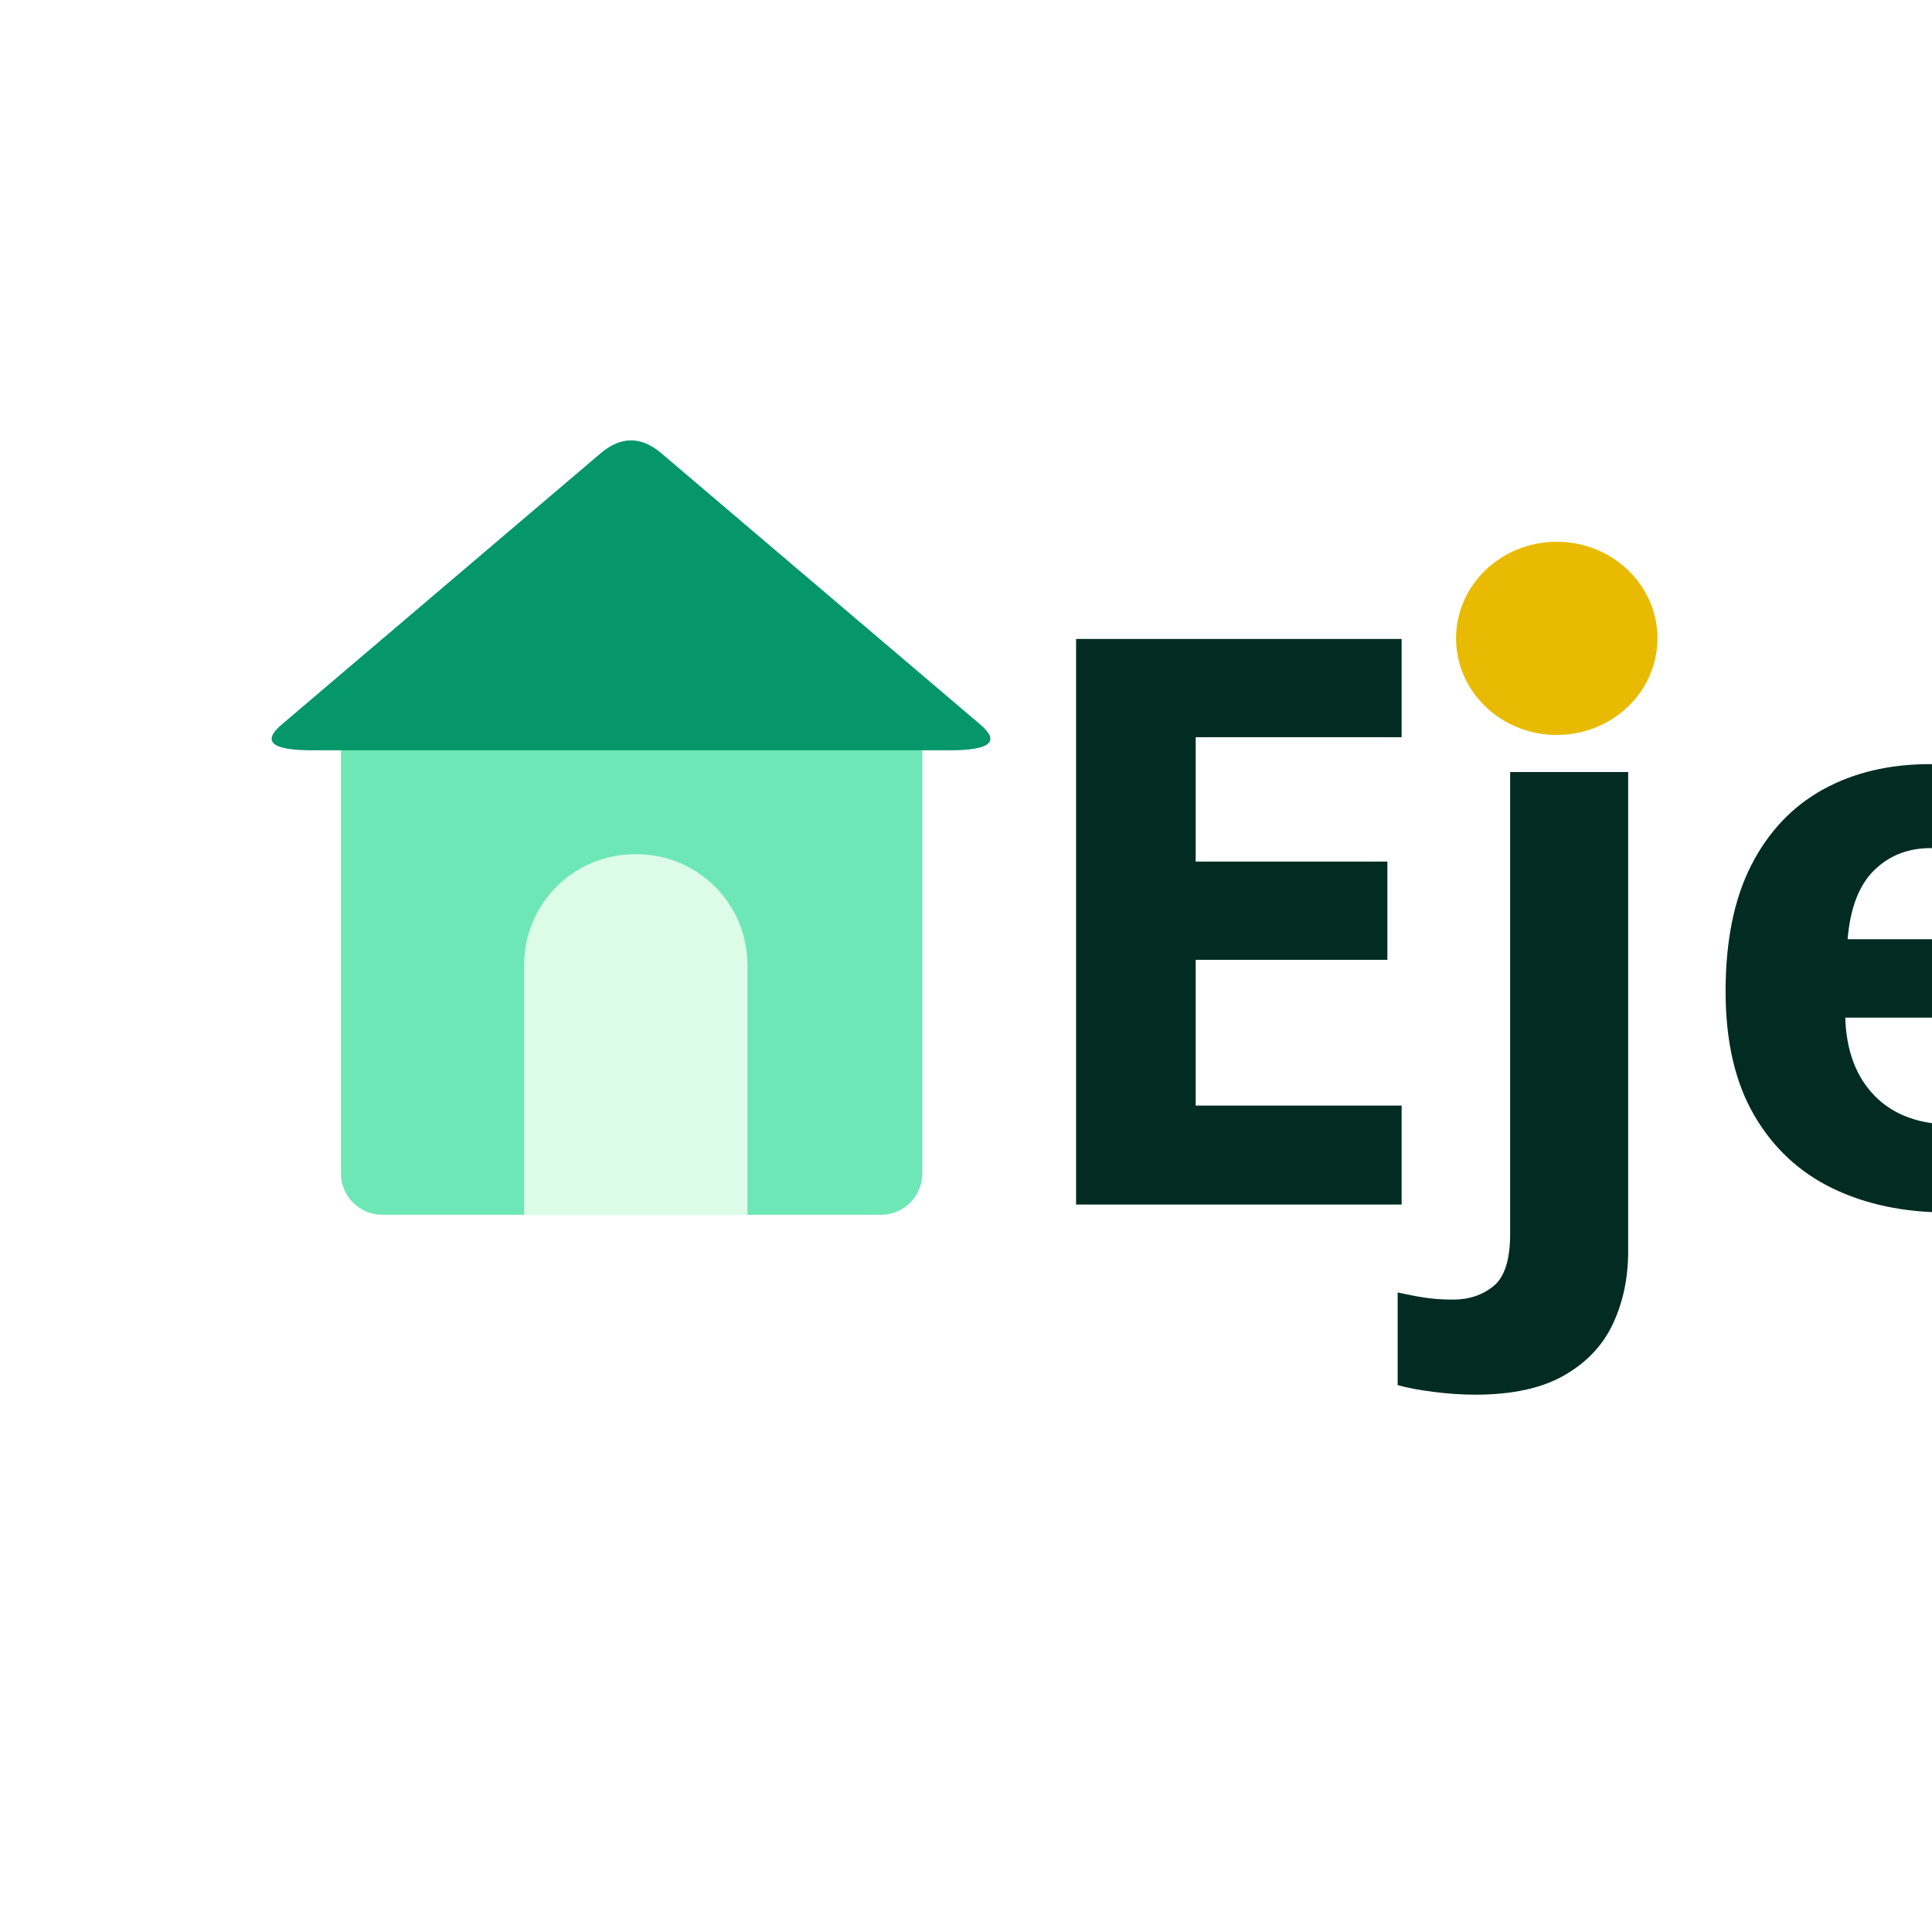
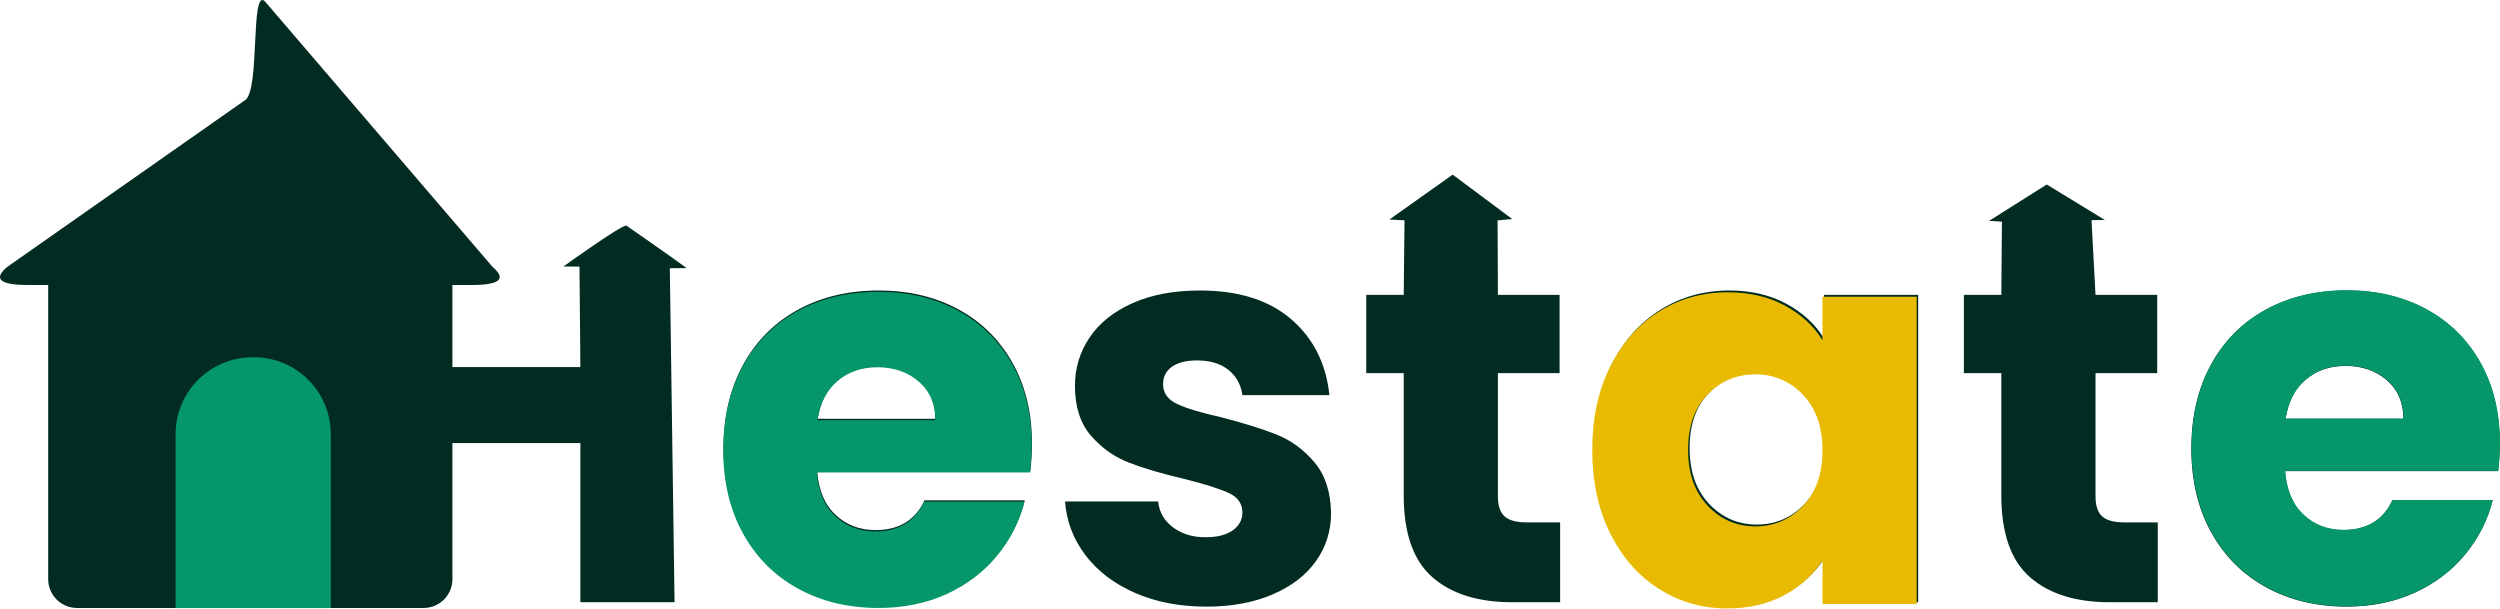
- <svg xmlns="http://www.w3.org/2000/svg" xmlns:ns1="https://boxy-svg.com" viewBox="0 0 500 500">
-   <g transform="matrix(1, 0, 0, 1, -35.58395, 22.81022)">
-     <g transform="matrix(0.357709, 0, 0, 0.357709, 48.42804, 124.4766)">
+ <svg xmlns="http://www.w3.org/2000/svg" viewBox="113.759 230.879 496.934 120.942">
+   <g transform="matrix(0.534046, 0, 0, 0.534046, 68.70826, 182.1543)">
+     <path d="M 339.909 191.017 L 333.665 191.082 L 335.43 315.389 L 300.375 315.389 L 300.375 256.144 L 245.845 256.144 L 245.845 315.389 L 210.79 315.389 L 210.79 171.479 L 245.845 171.479 L 245.845 227.854 L 300.375 227.854 L 300.042 190.467 L 294.056 190.436 C 294.071 190.398 315.192 175.207 317.465 175.181 C 317.465 175.179 335.721 187.843 339.909 191.017 Z M 468.459 256.349 C 468.459 259.629 468.254 263.046 467.844 266.599 L 388.509 266.599 C 389.056 273.706 391.345 279.138 395.377 282.896 C 399.408 286.655 404.362 288.534 410.239 288.534 C 418.986 288.534 425.067 284.844 428.484 277.464 L 465.794 277.464 C 463.881 284.981 460.43 291.746 455.442 297.759 C 450.453 303.772 444.201 308.487 436.684 311.904 C 429.167 315.321 420.762 317.029 411.469 317.029 C 400.262 317.029 390.286 314.637 381.539 309.854 C 372.792 305.071 365.959 298.237 361.039 289.354 C 356.119 280.471 353.659 270.084 353.659 258.194 C 353.659 246.304 356.085 235.917 360.937 227.034 C 365.788 218.151 372.587 211.317 381.334 206.534 C 390.081 201.751 400.126 199.359 411.469 199.359 C 422.539 199.359 432.379 201.682 440.989 206.329 C 449.599 210.976 456.33 217.604 461.182 226.214 C 466.033 234.824 468.459 244.869 468.459 256.349 Z M 432.584 247.124 C 432.584 241.111 430.534 236.327 426.434 232.774 C 422.334 229.221 417.209 227.444 411.059 227.444 C 405.182 227.444 400.228 229.152 396.197 232.569 C 392.165 235.986 389.671 240.837 388.714 247.124 L 432.584 247.124 Z M 533.45 317.029 C 523.473 317.029 514.59 315.321 506.8 311.904 C 499.01 308.487 492.86 303.806 488.35 297.861 C 483.84 291.916 481.312 285.254 480.765 277.874 L 515.41 277.874 C 515.82 281.837 517.665 285.049 520.945 287.509 C 524.225 289.969 528.257 291.199 533.04 291.199 C 537.413 291.199 540.796 290.345 543.187 288.636 C 545.579 286.928 546.775 284.707 546.775 281.974 C 546.775 278.694 545.067 276.268 541.65 274.696 C 538.233 273.125 532.698 271.382 525.045 269.469 C 516.845 267.556 510.012 265.54 504.545 263.421 C 499.078 261.303 494.363 257.955 490.4 253.376 C 486.437 248.798 484.455 242.614 484.455 234.824 C 484.455 228.264 486.266 222.285 489.887 216.886 C 493.509 211.488 498.839 207.217 505.877 204.074 C 512.916 200.931 521.287 199.359 530.99 199.359 C 545.34 199.359 556.649 202.912 564.917 210.019 C 573.186 217.126 577.935 226.556 579.165 238.309 L 546.775 238.309 C 546.228 234.346 544.486 231.202 541.547 228.879 C 538.609 226.556 534.748 225.394 529.965 225.394 C 525.865 225.394 522.722 226.18 520.535 227.751 C 518.348 229.323 517.255 231.476 517.255 234.209 C 517.255 237.489 518.997 239.949 522.482 241.589 C 525.967 243.229 531.4 244.869 538.78 246.509 C 547.253 248.696 554.155 250.848 559.485 252.966 C 564.815 255.085 569.496 258.501 573.527 263.216 C 577.559 267.931 579.643 274.252 579.78 282.179 C 579.78 288.876 577.901 294.855 574.142 300.116 C 570.384 305.378 564.986 309.512 557.947 312.519 C 550.909 315.526 542.743 317.029 533.45 317.029 Z M 665.046 285.664 L 665.046 315.389 L 647.211 315.389 C 634.501 315.389 624.593 312.28 617.486 306.061 C 610.379 299.843 606.826 289.696 606.826 275.619 L 606.826 230.109 L 592.886 230.109 L 592.886 200.999 L 606.826 200.999 L 607.125 173.237 L 601.494 172.941 L 625.05 156.235 L 647.213 172.764 L 641.759 173.266 L 641.881 200.999 L 664.841 200.999 L 664.841 230.109 L 641.881 230.109 L 641.881 276.029 C 641.881 279.446 642.701 281.906 644.341 283.409 C 645.981 284.912 648.714 285.664 652.541 285.664 L 665.046 285.664 Z M 677.565 257.989 C 677.565 246.236 679.786 235.917 684.228 227.034 C 688.669 218.151 694.717 211.317 702.37 206.534 C 710.023 201.751 718.565 199.359 727.995 199.359 C 736.058 199.359 743.131 200.999 749.213 204.279 C 755.294 207.559 759.975 211.864 763.255 217.194 L 763.255 200.999 L 798.31 200.999 L 798.31 315.389 L 763.255 315.389 L 763.255 299.194 C 759.838 304.524 755.089 308.829 749.008 312.109 C 742.926 315.389 735.853 317.029 727.79 317.029 C 718.497 317.029 710.023 314.603 702.37 309.751 C 694.717 304.9 688.669 297.998 684.228 289.046 C 679.786 280.095 677.565 269.742 677.565 257.989 Z M 763.255 258.194 C 763.255 249.447 760.829 242.546 755.978 237.489 C 751.126 232.432 745.215 229.904 738.245 229.904 C 731.275 229.904 725.364 232.398 720.513 237.386 C 715.661 242.375 713.235 249.242 713.235 257.989 C 713.235 266.736 715.661 273.671 720.513 278.796 C 725.364 283.921 731.275 286.484 738.245 286.484 C 745.215 286.484 751.126 283.956 755.978 278.899 C 760.829 273.842 763.255 266.941 763.255 258.194 Z M 887.479 285.664 L 887.479 315.389 L 869.644 315.389 C 856.934 315.389 847.026 312.28 839.919 306.061 C 832.812 299.843 829.259 289.696 829.259 275.619 L 829.259 230.109 L 815.319 230.109 L 815.319 200.999 L 829.259 200.999 L 829.483 173.744 L 824.723 173.437 L 846.157 159.903 L 867.815 173.119 L 862.829 173.186 L 864.314 200.999 L 887.274 200.999 L 887.274 230.109 L 864.314 230.109 L 864.314 276.029 C 864.314 279.446 865.134 281.906 866.774 283.409 C 868.414 284.912 871.147 285.664 874.974 285.664 L 887.479 285.664 Z M 1014.769 256.349 C 1014.769 259.629 1014.564 263.046 1014.154 266.599 L 934.819 266.599 C 935.366 273.706 937.655 279.138 941.686 282.896 C 945.718 286.655 950.672 288.534 956.549 288.534 C 965.296 288.534 971.377 284.844 974.794 277.464 L 1012.104 277.464 C 1010.191 284.981 1006.74 291.746 1001.751 297.759 C 996.763 303.772 990.511 308.487 982.994 311.904 C 975.477 315.321 967.072 317.029 957.779 317.029 C 946.572 317.029 936.596 314.637 927.849 309.854 C 919.102 305.071 912.269 298.237 907.349 289.354 C 902.429 280.471 899.969 270.084 899.969 258.194 C 899.969 246.304 902.395 235.917 907.246 227.034 C 912.098 218.151 918.897 211.317 927.644 206.534 C 936.391 201.751 946.436 199.359 957.779 199.359 C 968.849 199.359 978.689 201.682 987.299 206.329 C 995.909 210.976 1002.64 217.604 1007.491 226.214 C 1012.343 234.824 1014.769 244.869 1014.769 256.349 Z M 978.894 247.124 C 978.894 241.111 976.844 236.327 972.744 232.774 C 968.644 229.221 963.519 227.444 957.369 227.444 C 951.492 227.444 946.538 229.152 942.506 232.569 C 938.475 235.986 935.981 240.837 935.024 247.124 L 978.894 247.124 Z" style="fill: rgb(2, 44, 34); white-space: pre;" />
+     <g transform="matrix(0.357709, 0, 0, 0.357709, 26.8981, 150.4208)">
      <g>
-         <path style="stroke: rgb(0, 0, 0); fill: rgb(110, 231, 183); stroke-width: 0px;" d="M 210.766 89.416 H 631.386 V 437.153 A 30 30 0 0 1 601.386 467.153 H 240.766 A 30 30 0 0 1 210.766 437.153 V 89.416 Z" ns1:shape="rect 210.766 89.416 420.62 377.737 0 0 30 30 1@4d1055ae" />
-         <path d="M 398.649 -83.808 Q 420.62 -102.494 442.591 -83.808 L 673.284 112.397 Q 695.255 131.083 651.313 131.083 L 189.927 131.083 Q 145.985 131.083 167.956 112.397 Z" style="stroke: rgb(0, 0, 0); fill: rgb(5, 150, 105); stroke-width: 0px;" ns1:shape="triangle 145.985 -102.494 549.27 233.577 0.5 0.08 1@87d7ceab" />
+         <path style="stroke: rgb(0, 0, 0); stroke-width: 0px; fill: rgb(2, 44, 34);" d="M 210.766 89.416 H 631.386 V 437.153 A 30 30 0 0 1 601.386 467.153 H 240.766 A 30 30 0 0 1 210.766 437.153 V 89.416 Z" />
+         <path d="M 416.314 -61.727 C 430.961 -74.184 421.319 -176.862 435.966 -164.405 L 673.284 112.397 C 687.931 124.854 680.608 131.083 651.313 131.083 L 189.927 131.083 C 160.632 131.083 153.309 124.854 167.956 112.397 L 416.314 -61.727 Z" style="stroke: rgb(0, 0, 0); stroke-width: 0px; fill: rgb(2, 44, 34);" />
      </g>
-       <path style="stroke: rgb(0, 0, 0); fill: rgb(220, 252, 231); stroke-width: 0px;" d="M 423.328 206.292 H 424.824 A 80 80 0 0 1 504.824 286.292 V 467.241 H 343.328 V 286.292 A 80 80 0 0 1 423.328 206.292 Z" ns1:shape="rect 343.328 206.292 161.496 260.949 80 80 0 0 1@051d71fb" />
+       <path style="stroke: rgb(0, 0, 0); stroke-width: 0px; fill: rgb(5, 150, 105);" d="M 423.328 206.292 H 424.824 A 80 80 0 0 1 504.824 286.292 V 467.241 H 343.328 V 286.292 A 80 80 0 0 1 423.328 206.292 Z" />
    </g>
-     <text style="fill: rgb(2, 44, 34); font-family: Poppins; font-size: 205px; font-weight: 700; white-space: pre;" x="296.533" y="288.017" dx="-0.912" dy="0.912">Ejenti</text>
-     <ellipse style="stroke-width: 0px; stroke: rgb(0, 0, 0); fill: rgb(232, 187, 2);" cx="438.472" cy="142.396" rx="26.063" ry="25" />
-     <ellipse style="stroke: rgb(0, 0, 0); stroke-width: 0px; fill: rgb(232, 187, 2);" cx="844.891" cy="137.47" rx="26.063" ry="25" />
+     <path d="M 468.344 256.847 Q 468.344 261.767 467.729 267.097 L 388.394 267.097 Q 389.214 277.757 395.262 283.394 Q 401.309 289.032 410.124 289.032 Q 423.244 289.032 428.369 277.962 L 465.679 277.962 Q 462.809 289.237 455.327 298.257 Q 447.844 307.277 436.569 312.402 Q 425.294 317.527 411.354 317.527 Q 394.544 317.527 381.424 310.352 Q 368.304 303.177 360.924 289.852 Q 353.544 276.527 353.544 258.692 Q 353.544 240.857 360.822 227.532 Q 368.099 214.207 381.219 207.032 Q 394.339 199.857 411.354 199.857 Q 427.959 199.857 440.874 206.827 Q 453.789 213.797 461.067 226.712 Q 468.344 239.627 468.344 256.847 Z M 432.469 247.622 Q 432.469 238.602 426.319 233.272 Q 420.169 227.942 410.944 227.942 Q 402.129 227.942 396.082 233.067 Q 390.034 238.192 388.599 247.622 Z" style="fill: rgb(5, 150, 105); white-space: pre;" />
+     <path d="M 1014.866 256.248 Q 1014.866 261.168 1014.251 266.498 L 934.916 266.498 Q 935.736 277.158 941.783 282.795 Q 947.831 288.433 956.646 288.433 Q 969.766 288.433 974.891 277.363 L 1012.201 277.363 Q 1009.331 288.638 1001.848 297.658 Q 994.366 306.678 983.091 311.803 Q 971.816 316.928 957.876 316.928 Q 941.066 316.928 927.946 309.753 Q 914.826 302.578 907.446 289.253 Q 900.066 275.928 900.066 258.093 Q 900.066 240.258 907.343 226.933 Q 914.621 213.608 927.741 206.433 Q 940.861 199.258 957.876 199.258 Q 974.481 199.258 987.396 206.228 Q 1000.311 213.198 1007.588 226.113 Q 1014.866 239.028 1014.866 256.248 Z M 978.991 247.023 Q 978.991 238.003 972.841 232.673 Q 966.691 227.343 957.466 227.343 Q 948.651 227.343 942.603 232.468 Q 936.556 237.593 935.121 247.023 Z" style="fill: rgb(5, 150, 105); white-space: pre;" />
+     <path d="M 677 258.662 Q 677 241.032 683.662 227.707 Q 690.325 214.382 701.805 207.207 Q 713.285 200.032 727.43 200.032 Q 739.525 200.032 748.647 204.952 Q 757.77 209.872 762.69 217.867 L 762.69 201.672 L 797.745 201.672 L 797.745 316.062 L 762.69 316.062 L 762.69 299.867 Q 757.565 307.862 748.442 312.782 Q 739.32 317.702 727.225 317.702 Q 713.285 317.702 701.805 310.424 Q 690.325 303.147 683.662 289.719 Q 677 276.292 677 258.662 Z M 762.69 258.867 Q 762.69 245.747 755.412 238.162 Q 748.135 230.577 737.68 230.577 Q 727.225 230.577 719.947 238.059 Q 712.67 245.542 712.67 258.662 Q 712.67 271.782 719.947 279.469 Q 727.225 287.157 737.68 287.157 Q 748.135 287.157 755.412 279.572 Q 762.69 271.987 762.69 258.867 Z" style="fill: rgb(232, 187, 2); white-space: pre;" />
  </g>
</svg>
